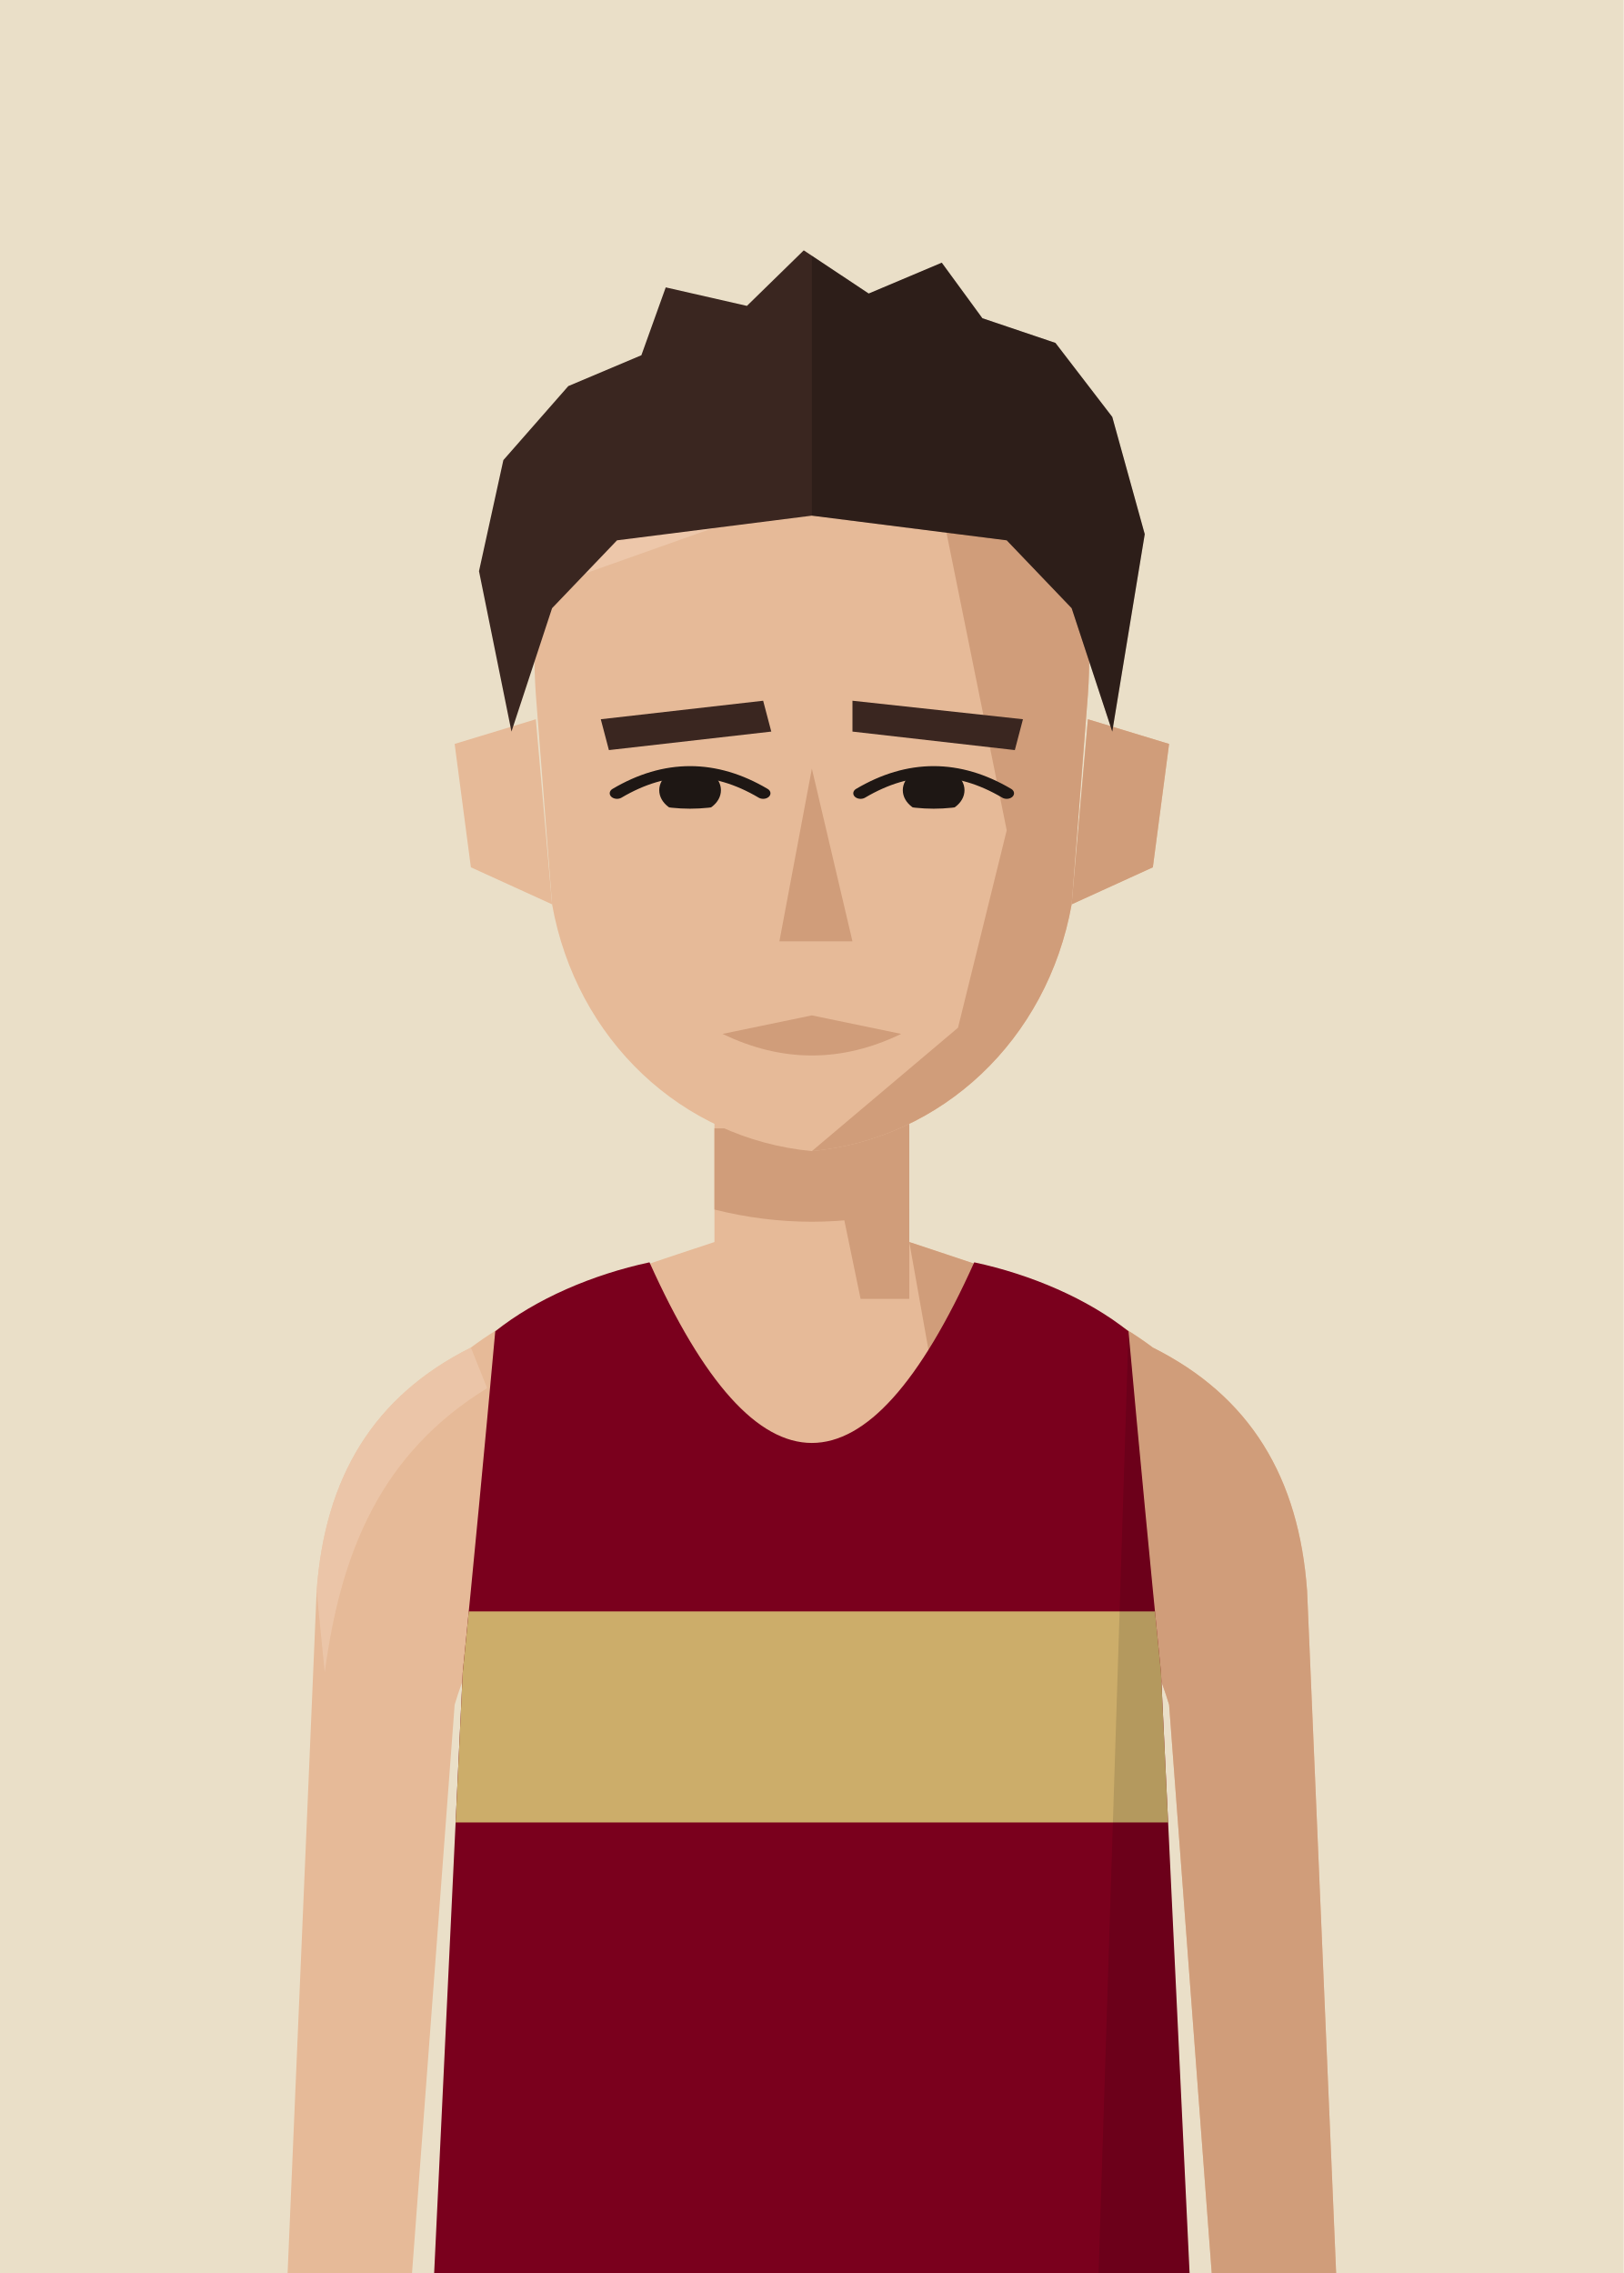
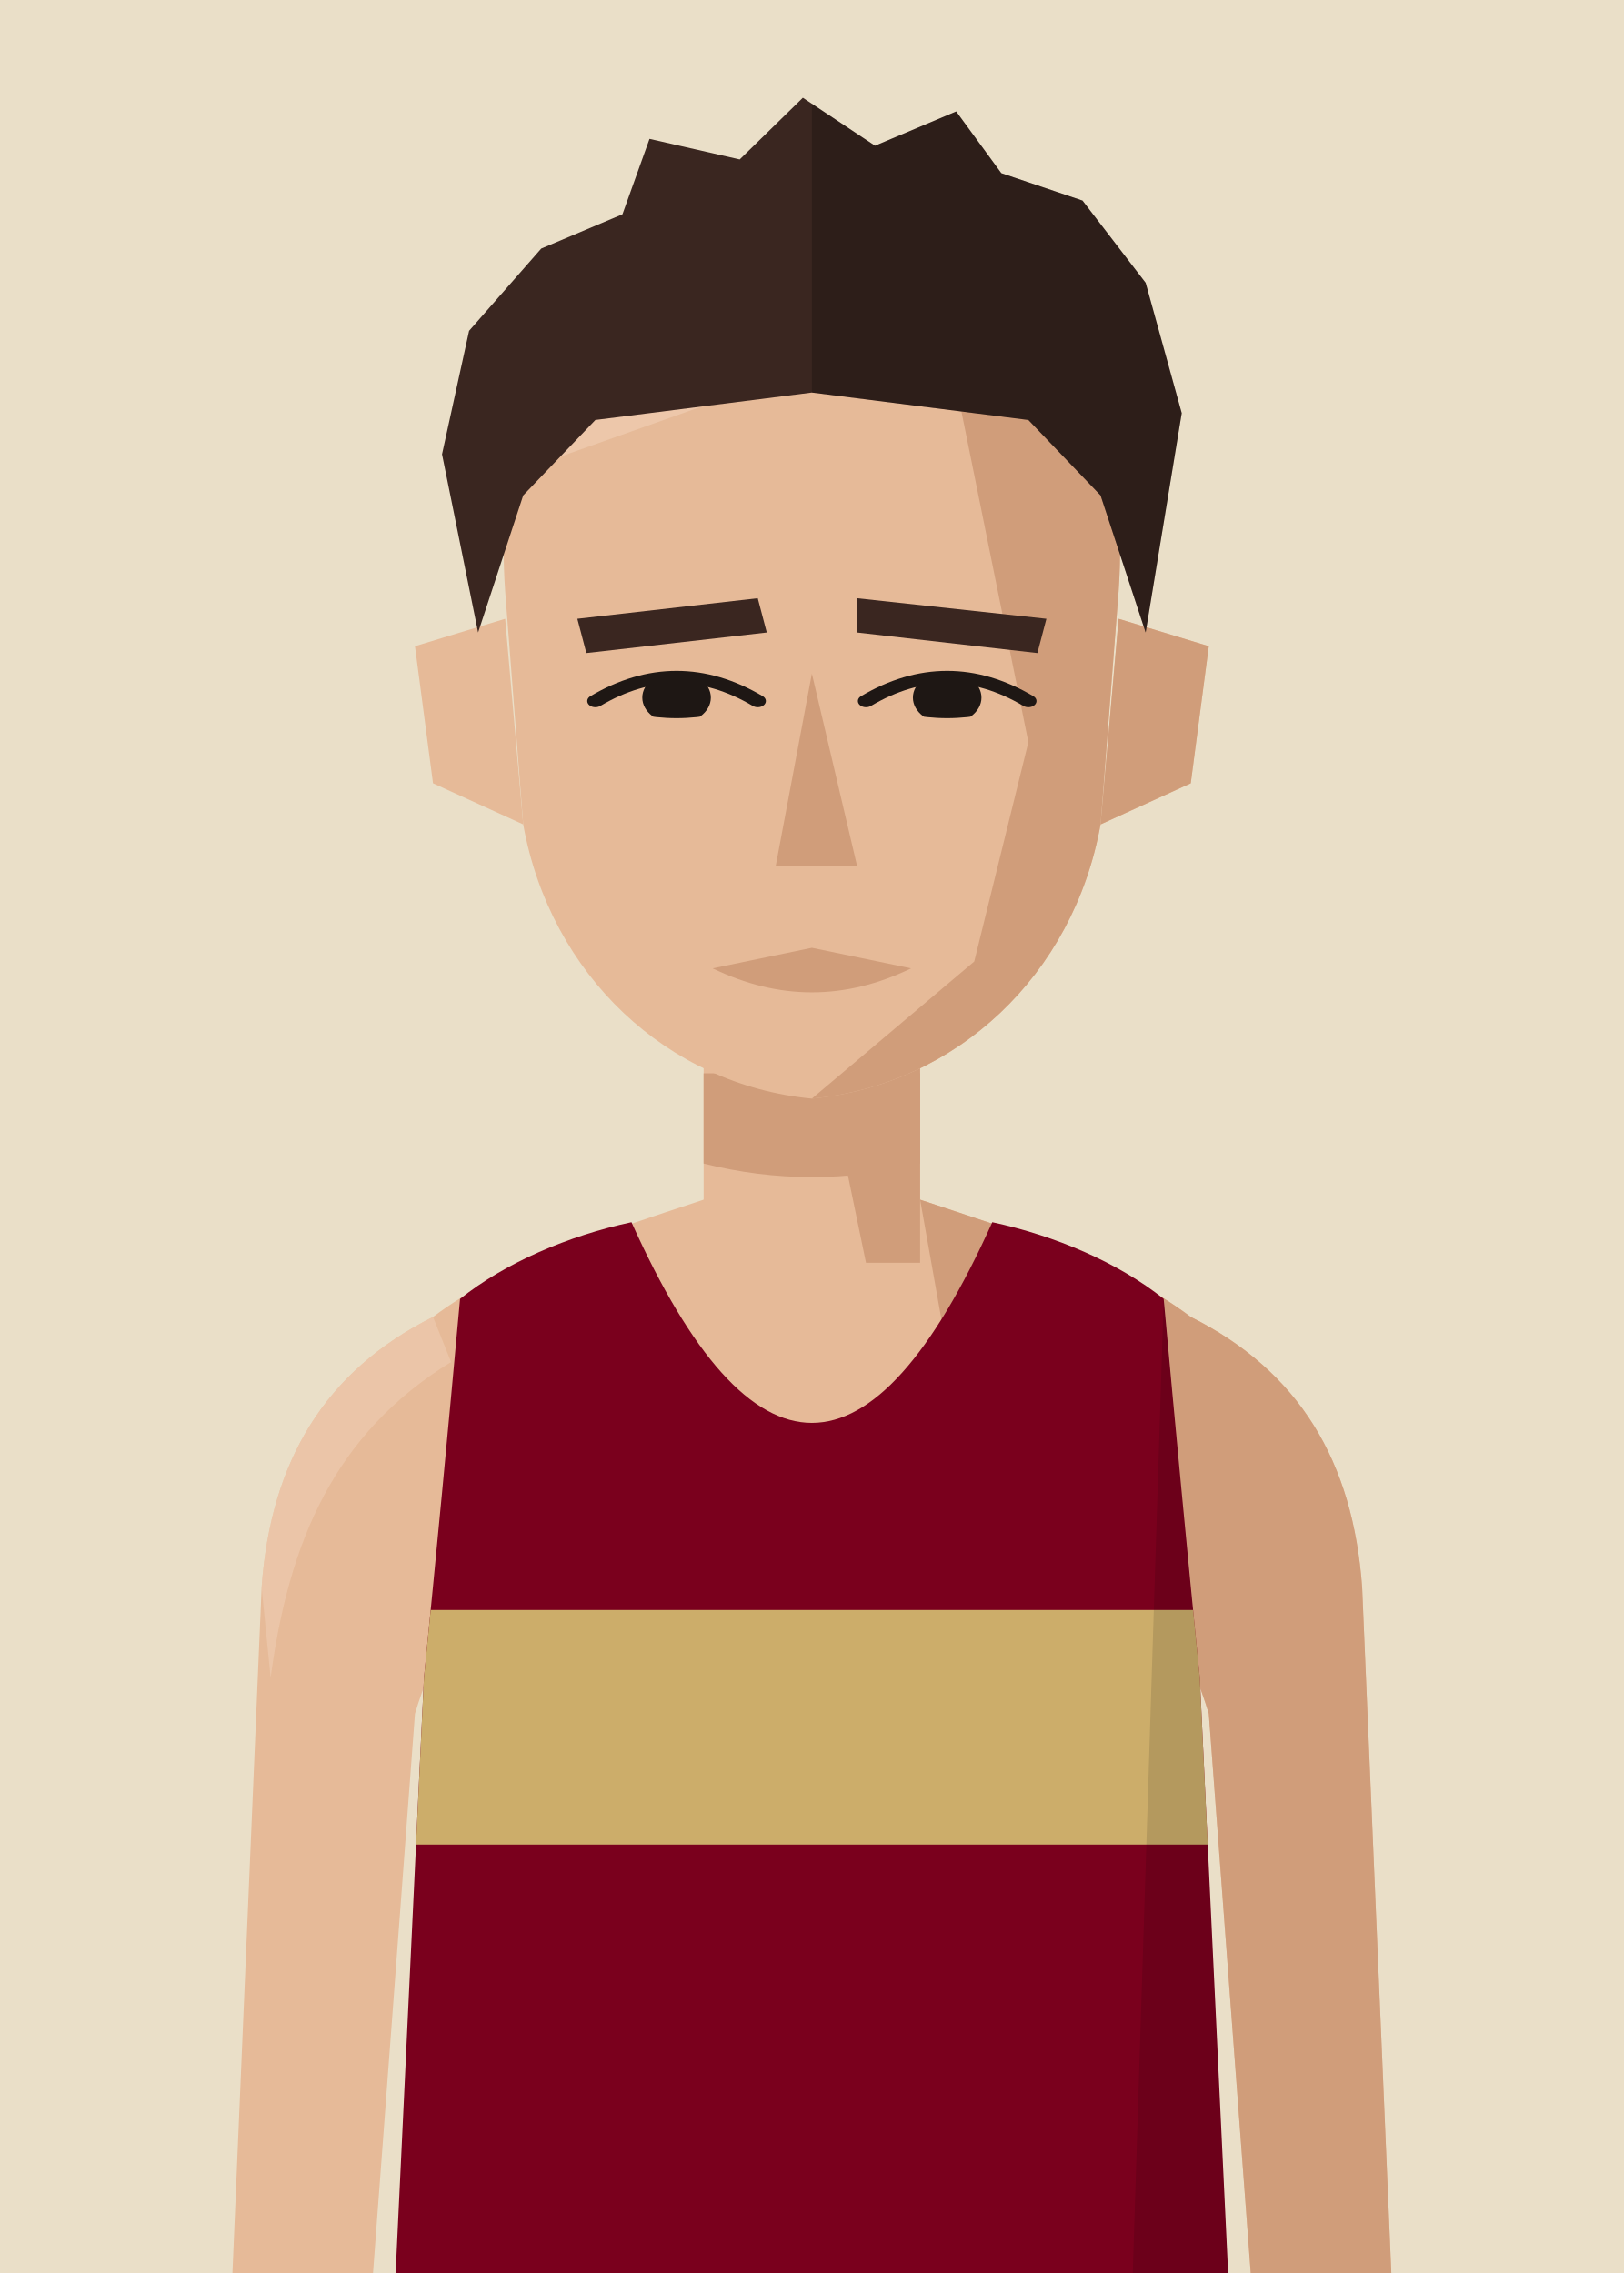
- <svg xmlns="http://www.w3.org/2000/svg" viewBox="0 0 200 280">
+ <svg xmlns="http://www.w3.org/2000/svg" viewBox="10 20 180 252">
  <defs>
    <clipPath id="vf">
      <path d="M53,330 L57,246 Q59,226 61,204 C66,200 73,197 80,195.5 Q100,240 120,195.5 C127,197 134,200 139,204 Q141,226 143,246 L147,330 Z" />
    </clipPath>
    <clipPath id="hf">
      <path d="M66,96 C64,58 80,40 100,40 C120,40 136,58 134,96 L132,130 C129,152 116,168 100,170 C84,168 71,152 68,130 Z" />
    </clipPath>
    <clipPath id="rf">
      <rect x="100" y="0" width="100" height="300" />
    </clipPath>
    <clipPath id="ef">
      <path d="M76,112 Q85,105 94,112 Q85,117 76,112 Z" />
      <path d="M106,112 Q115,105 124,112 Q115,117 106,112 Z" />
    </clipPath>
    <clipPath id="cf">
      <rect x="0" y="92" width="200" height="300" />
    </clipPath>
  </defs>
  <rect width="200" height="280" fill="#EADFC8" />
  <g transform="translate(0,-40)">
    <rect x="88" y="171" width="24" height="37" fill="#E6BA98" />
    <path d="M88,193 C76,197 66,200 58,206 C46,212 40,222 39,236 L35,330 L50,330 L56,250 Q59,240 64,238 L136,238 Q141,240 144,250 L150,330 L165,330 L161,236 C160,222 154,212 142,206 C134,200 124,197 112,193" fill="#E6BA98" />
    <g fill="#D09D7A">
      <path d="M112,193 C124,197 134,200 142,206 C154,212 160,222 161,236 L165,330 L150,330 L144,250 Q141,240 136,238 L120,238 Z" />
      <path d="M58,206 C46,212 40,222 39,236 L40,246 C42,231 47,219 60,211 Z" fill="#EFCDB2" opacity=".6" />
      <polygon points="100,171 112,171 112,200 106,200" />
      <path d="M88,179 L112,179 L112,189 Q100,192 88,189 Z" />
    </g>
    <g transform="translate(0,83) scale(1,0.76) translate(0,-40)">
      <g fill="#E6BA98">
        <path d="M66,100 L56,104 L58,124 L68,130 Z" />
        <path d="M134,100 L144,104 L142,124 L132,130 Z" />
        <path d="M66,96 C64,58 80,40 100,40 C120,40 136,58 134,96 L132,130 C129,152 116,168 100,170 C84,168 71,152 68,130 Z" />
      </g>
      <path d="M134,100 L144,104 L142,124 L132,130 Z" fill="#D09D7A" />
      <g clip-path="url(#hf)">
        <polygon points="112,40 140,40 140,180 100,180 100,170 118,150 124,118 120,92" fill="#D09D7A" />
        <polygon points="60,40 100,40 90,68 60,82" fill="#EFCDB2" opacity=".7" />
      </g>
      <g fill="#3A2620">
        <polygon points="74,100 94,97 95,102 75,105" />
        <polygon points="105,97 126,100 125,105 105,102" />
      </g>
      <g clip-path="url(#ef)" fill="#1E1714">
        <circle cx="85" cy="111.5" r="3.8" />
        <circle cx="115" cy="111.5" r="3.8" />
      </g>
      <g fill="none" stroke="#1E1714" stroke-width="1.8" stroke-linecap="round">
        <path d="M76,112 Q85,105 94,112" />
        <path d="M106,112 Q115,105 124,112" />
      </g>
      <polygon points="100,108 105,136 96,136" fill="#D09D7A" />
      <path d="M89,151 L100,148 L111,151 Q100,158 89,151 Z" fill="#D09D7A" />
      <g fill="#3A2620">
        <path d="M63,102 L59,76 L62,58 L70,46 L79,41 L82,30 L92,33 L99,24 L107,31 L116,26 L121,35 L130,39 L137,51 L141,70 L137,102 L132,82 L124,71 L100,67 L76,71 L68,82 Z" />
        <g clip-path="url(#rf)" fill="#000" opacity=".22">
          <path d="M63,102 L59,76 L62,58 L70,46 L79,41 L82,30 L92,33 L99,24 L107,31 L116,26 L121,35 L130,39 L137,51 L141,70 L137,102 L132,82 L124,71 L100,67 L76,71 L68,82 Z" />
        </g>
      </g>
    </g>
    <g clip-path="url(#vf)">
      <path d="M53,330 L57,246 Q59,226 61,204 C66,200 73,197 80,195.5 Q100,240 120,195.5 C127,197 134,200 139,204 Q141,226 143,246 L147,330 Z" fill="#7A001D" />
      <g transform="matrix(6.2857 0 0 6.5 37.14 193)">
        <rect x="0" y="7" width="20" height="4" fill="#CCAD6A" />
      </g>
      <path d="M139,204 Q141,226 143,246 L147,330 L135,330 Z" fill="#000" opacity="0.12" />
    </g>
  </g>
</svg>
